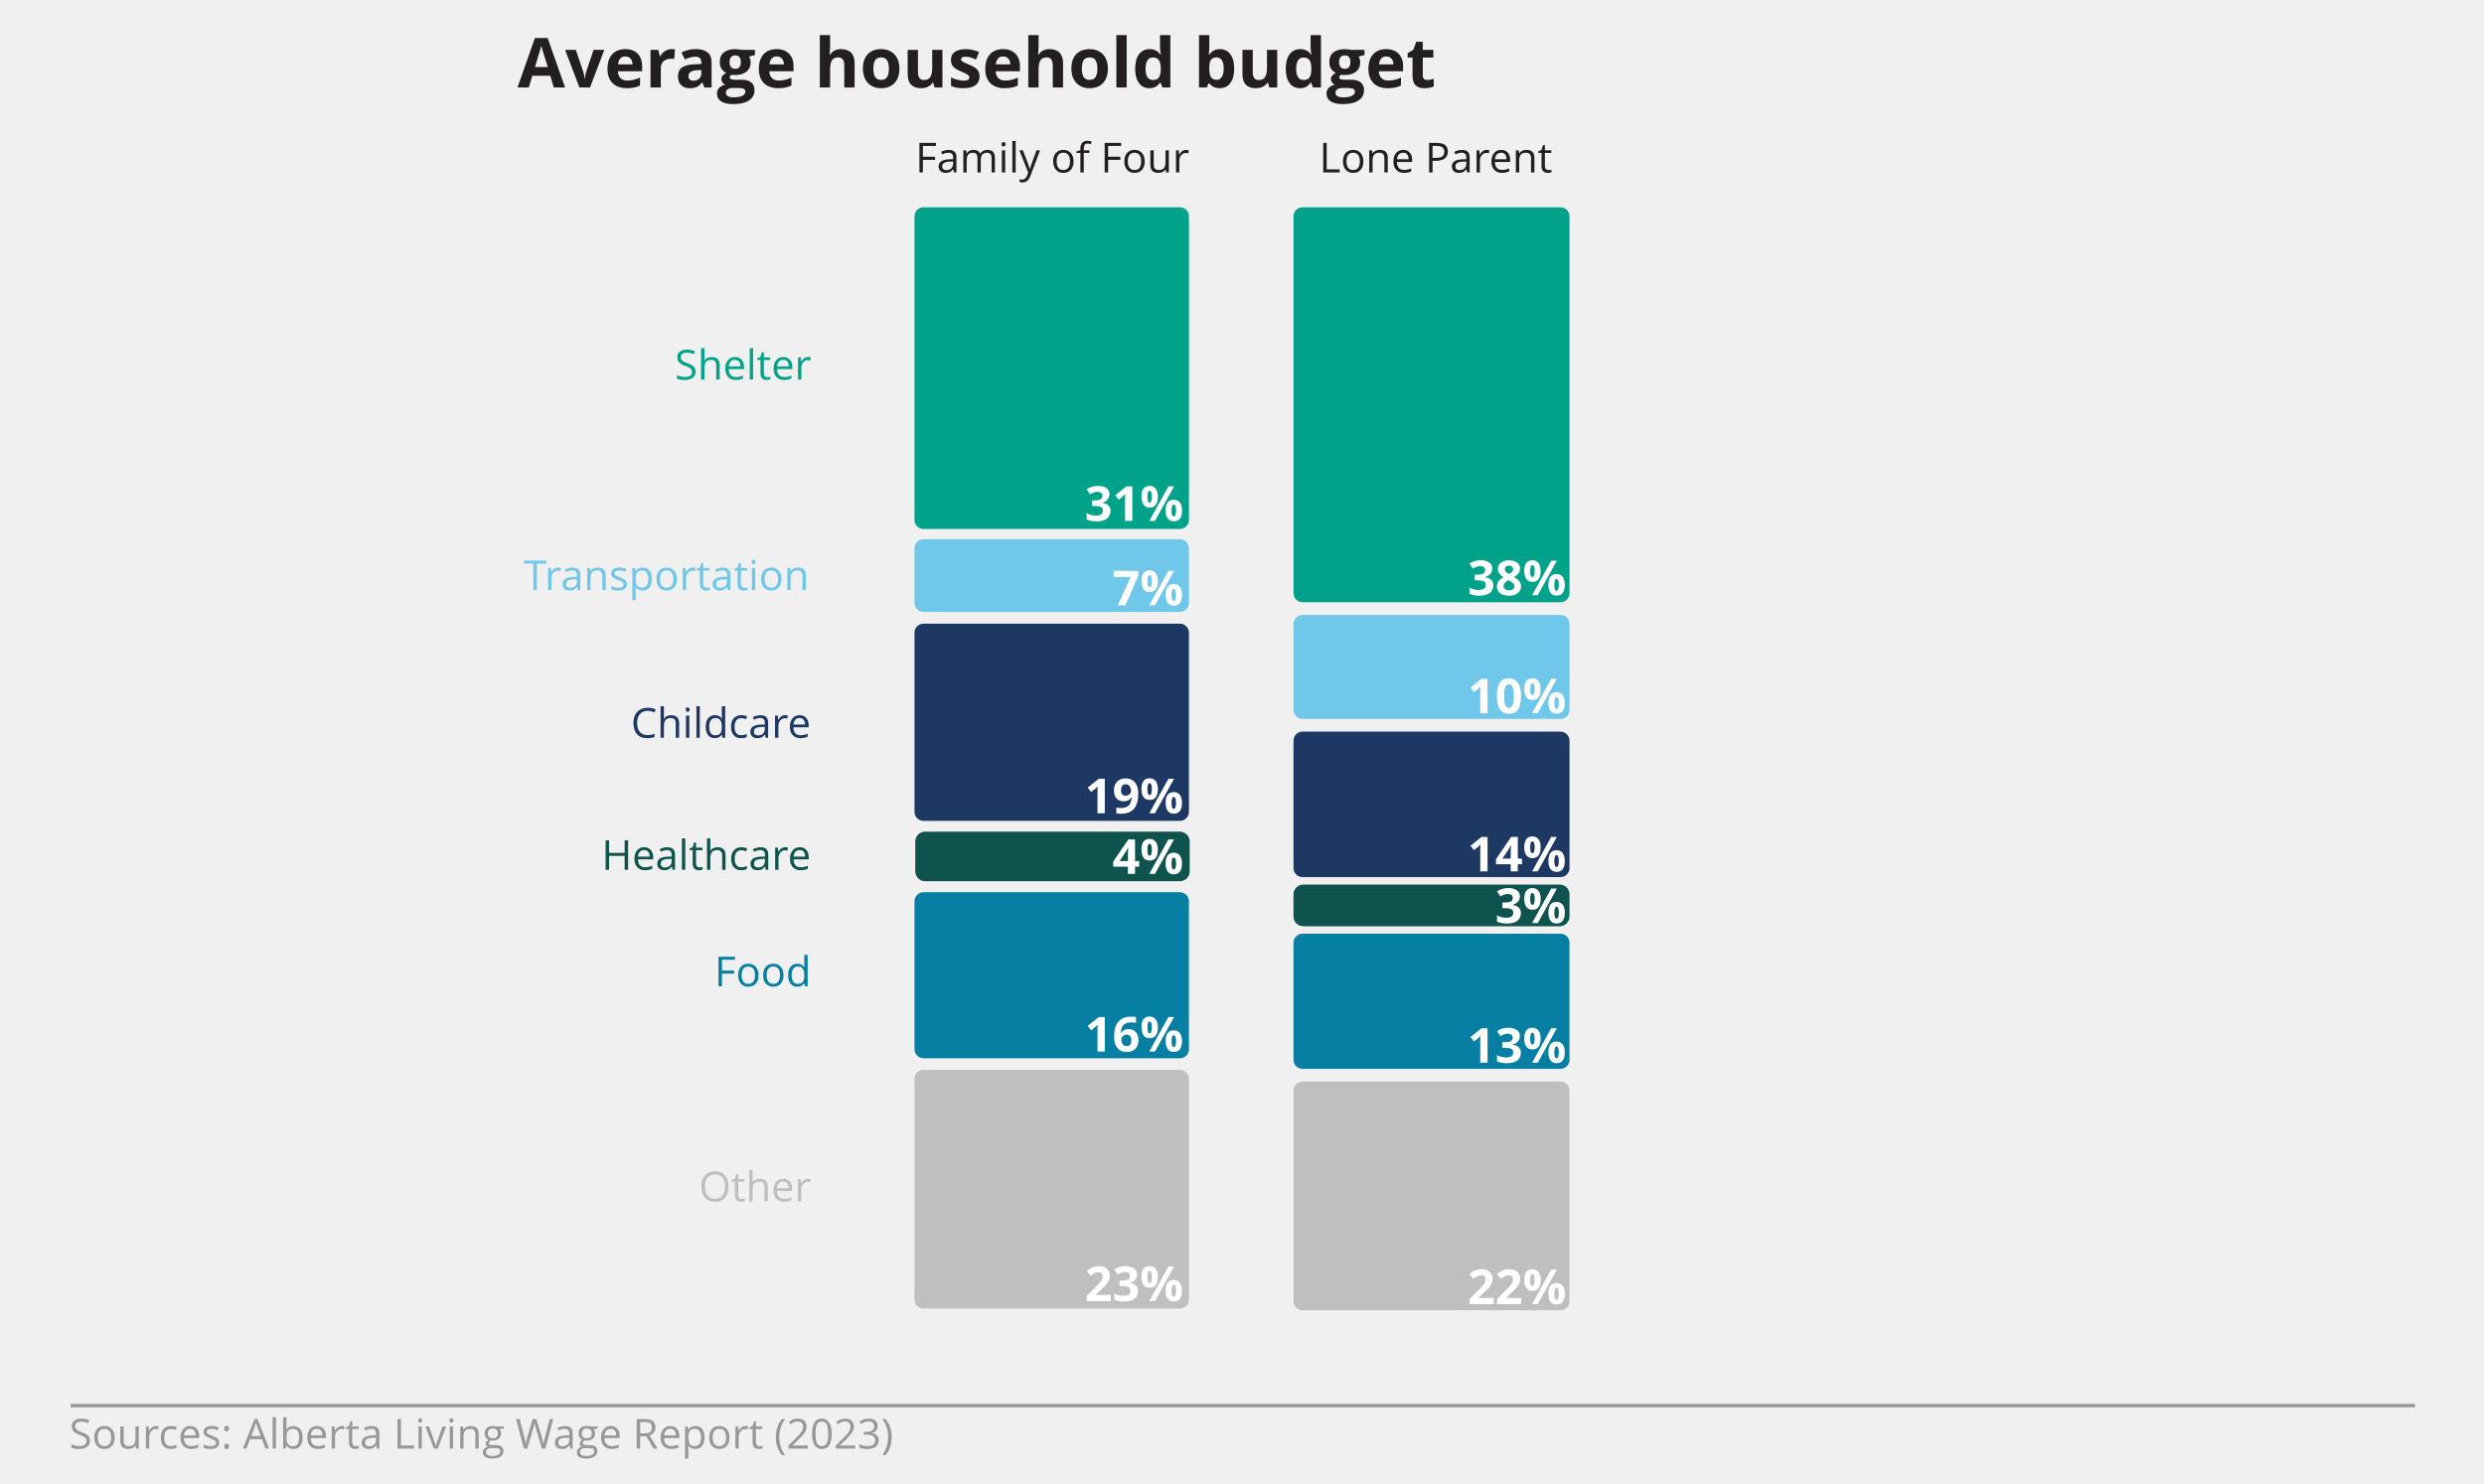
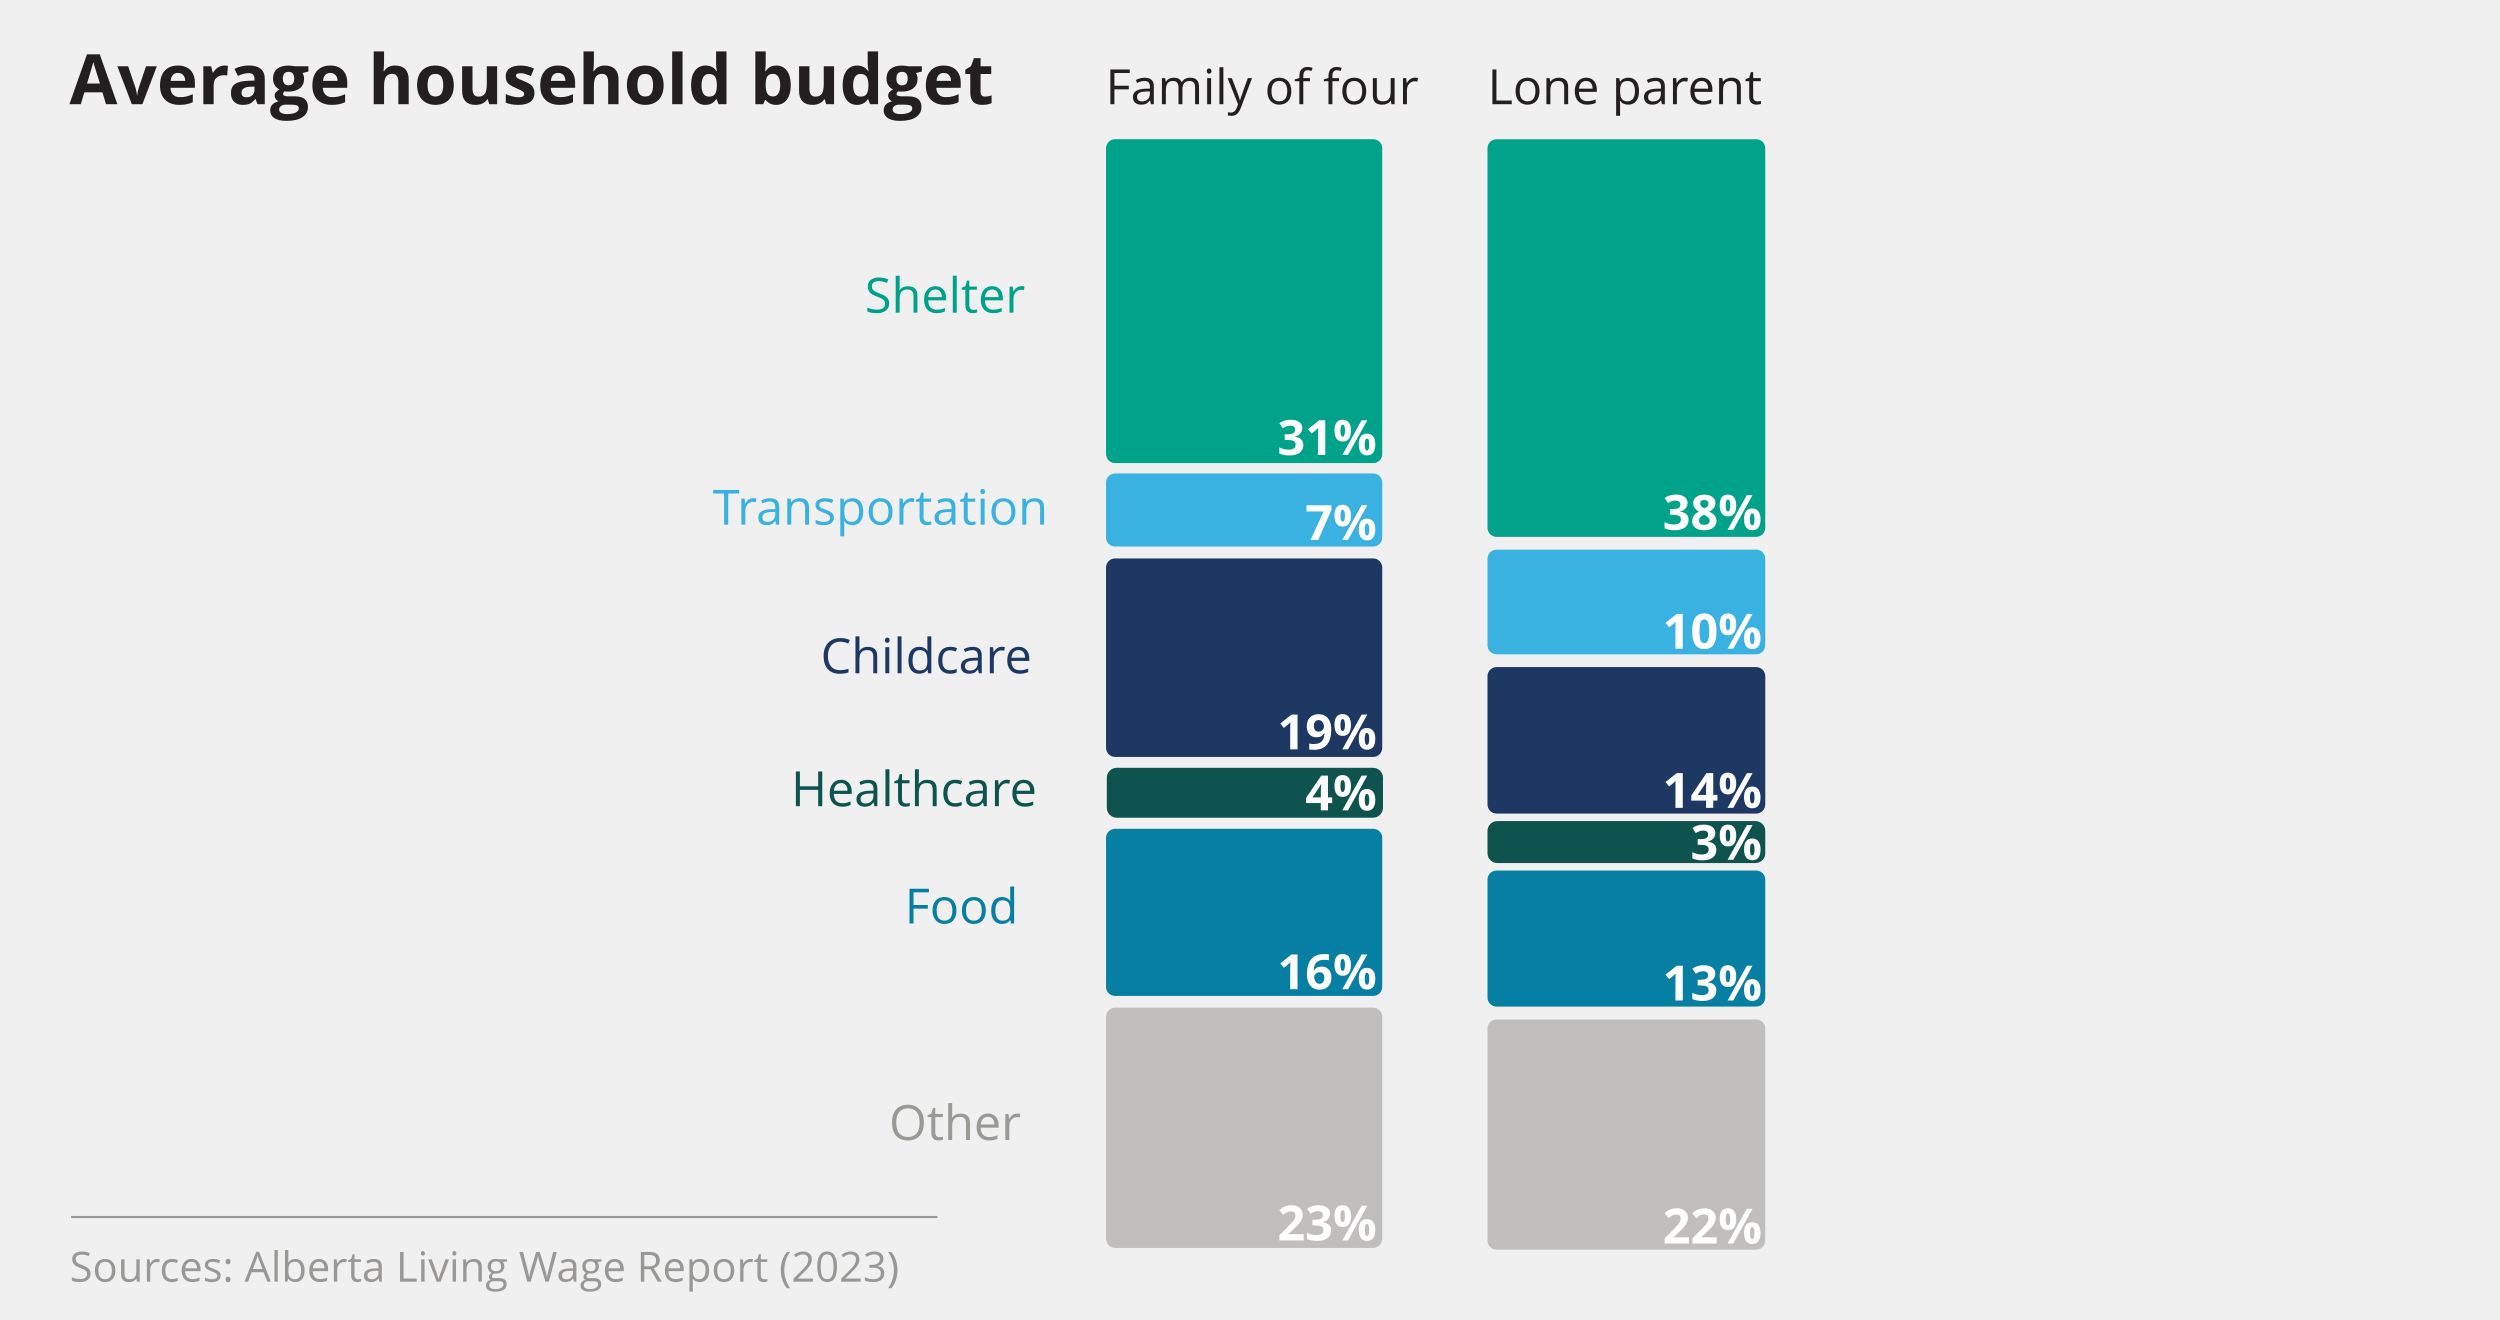
- <svg xmlns="http://www.w3.org/2000/svg" id="Layer_1" data-name="Layer 1" viewBox="0 0 720 430">
-   <defs>
-     <style>
+ <svg xmlns="http://www.w3.org/2000/svg" id="Layer_1" data-name="Layer 1" viewBox="0 0 720 380" version="1.1" width="720" height="380">
+   <defs id="defs1">
+     <style id="style1">
      .cls-1, .cls-2, .cls-3, .cls-4, .cls-5, .cls-6, .cls-7, .cls-8 {
        font-family: OpenSans, 'Open Sans';
        font-size: 12px;
      }

      .cls-1, .cls-9 {
        fill: #067fa3;
      }

      .cls-10, .cls-2 {
        fill: #c1bfbd;
      }

      .cls-11, .cls-7 {
        fill: #6fc7e9;
      }

      .cls-3, .cls-12 {
        fill: #1e3864;
      }

      .cls-4, .cls-13 {
        fill: #00a28a;
      }

      .cls-14 {
        fill: #fff;
        font-size: 14px;
      }

      .cls-14, .cls-15 {
        font-family: OpenSans-Bold, 'Open Sans';
        font-weight: 700;
      }

      .cls-5 {
        fill: #9a9896;
      }

      .cls-15 {
        font-size: 20px;
      }

      .cls-15, .cls-6 {
        fill: #231f20;
      }

      .cls-16 {
        fill: none;
        stroke: #9a9896;
        stroke-miterlimit: 10;
      }

      .cls-8, .cls-17 {
        fill: #0e534d;
      }
    </style>
  </defs>
-   <text class="cls-15" transform="translate(150 25.37)">
-     <tspan x="0" y="0">Average household budget</tspan>
+   <text class="cls-15" id="text1" x="20" y="30">
+     <tspan x="20" y="30" id="tspan1">Average household budget</tspan>
  </text>
-   <g>
-     <text class="cls-4" transform="translate(195.6 110.05)">
-       <tspan x="0" y="0">Shelter</tspan>
+   <g id="g7" transform="translate(-124.845,5.405952)">
+     <text class="cls-4" id="text2" style="font-style:normal;font-variant:normal;font-weight:normal;font-stretch:normal;font-size:14px;font-family:OpenSans, 'Open Sans';-inkscape-font-specification:'OpenSans, Open Sans, Normal';font-variant-ligatures:normal;font-variant-caps:normal;font-variant-numeric:normal;font-variant-east-asian:normal;fill:#00a28a" x="373.913" y="84.644">
+       <tspan x="373.913" y="84.644" id="tspan2" style="font-style:normal;font-variant:normal;font-weight:normal;font-stretch:normal;font-size:14px;font-family:OpenSans, 'Open Sans';-inkscape-font-specification:'OpenSans, Open Sans, Normal';font-variant-ligatures:normal;font-variant-caps:normal;font-variant-numeric:normal;font-variant-east-asian:normal">Shelter</tspan>
    </text>
-     <text class="cls-7" transform="translate(151.8 171.1)">
-       <tspan x="0" y="0">Transportation</tspan>
+     <text class="cls-7" id="text3" style="font-style:normal;font-variant:normal;font-weight:normal;font-stretch:normal;font-size:14px;font-family:OpenSans, 'Open Sans';-inkscape-font-specification:'OpenSans, Open Sans, Normal';font-variant-ligatures:normal;font-variant-caps:normal;font-variant-numeric:normal;font-variant-east-asian:normal;fill:#3ab2e1;fill-opacity:1" x="330.113" y="145.694">
+       <tspan x="330.113" y="145.694" id="tspan3" style="font-style:normal;font-variant:normal;font-weight:normal;font-stretch:normal;font-size:14px;font-family:OpenSans, 'Open Sans';-inkscape-font-specification:'OpenSans, Open Sans, Normal';font-variant-ligatures:normal;font-variant-caps:normal;font-variant-numeric:normal;font-variant-east-asian:normal;fill:#3ab2e1;fill-opacity:1">Transportation</tspan>
    </text>
-     <text class="cls-3" transform="translate(182.87 213.9)">
-       <tspan x="0" y="0">Childcare</tspan>
+     <text class="cls-3" id="text4" style="font-style:normal;font-variant:normal;font-weight:normal;font-stretch:normal;font-size:14px;font-family:OpenSans, 'Open Sans';-inkscape-font-specification:'OpenSans, Open Sans, Normal';font-variant-ligatures:normal;font-variant-caps:normal;font-variant-numeric:normal;font-variant-east-asian:normal;fill:#1e3864" x="361.183" y="188.494">
+       <tspan x="361.183" y="188.494" id="tspan4" style="font-style:normal;font-variant:normal;font-weight:normal;font-stretch:normal;font-size:14px;font-family:OpenSans, 'Open Sans';-inkscape-font-specification:'OpenSans, Open Sans, Normal';font-variant-ligatures:normal;font-variant-caps:normal;font-variant-numeric:normal;font-variant-east-asian:normal">Childcare</tspan>
    </text>
-     <text class="cls-8" transform="translate(174.37 252.19)">
-       <tspan x="0" y="0">Healthcare</tspan>
+     <text class="cls-8" id="text5" style="font-style:normal;font-variant:normal;font-weight:normal;font-stretch:normal;font-size:14px;font-family:OpenSans, 'Open Sans';-inkscape-font-specification:'OpenSans, Open Sans, Normal';font-variant-ligatures:normal;font-variant-caps:normal;font-variant-numeric:normal;font-variant-east-asian:normal;fill:#0e534d" x="352.683" y="226.784">
+       <tspan x="352.683" y="226.784" id="tspan5" style="font-style:normal;font-variant:normal;font-weight:normal;font-stretch:normal;font-size:14px;font-family:OpenSans, 'Open Sans';-inkscape-font-specification:'OpenSans, Open Sans, Normal';font-variant-ligatures:normal;font-variant-caps:normal;font-variant-numeric:normal;font-variant-east-asian:normal">Healthcare</tspan>
    </text>
-     <text class="cls-1" transform="translate(207.09 285.96)">
-       <tspan x="0" y="0">Food</tspan>
+     <text class="cls-1" id="text6" style="font-style:normal;font-variant:normal;font-weight:normal;font-stretch:normal;font-size:14px;font-family:OpenSans, 'Open Sans';-inkscape-font-specification:'OpenSans, Open Sans, Normal';font-variant-ligatures:normal;font-variant-caps:normal;font-variant-numeric:normal;font-variant-east-asian:normal;fill:#067fa3" x="385.403" y="260.554">
+       <tspan x="385.403" y="260.554" id="tspan6" style="font-style:normal;font-variant:normal;font-weight:normal;font-stretch:normal;font-size:14px;font-family:OpenSans, 'Open Sans';-inkscape-font-specification:'OpenSans, Open Sans, Normal';font-variant-ligatures:normal;font-variant-caps:normal;font-variant-numeric:normal;font-variant-east-asian:normal">Food</tspan>
    </text>
-     <text class="cls-2" transform="translate(202.57 348.32)">
-       <tspan x="0" y="0">Other</tspan>
+     <text class="cls-2" id="text7" style="font-style:normal;font-variant:normal;font-weight:normal;font-stretch:normal;font-size:14px;font-family:OpenSans, 'Open Sans';-inkscape-font-specification:'OpenSans, Open Sans, Normal';font-variant-ligatures:normal;font-variant-caps:normal;font-variant-numeric:normal;font-variant-east-asian:normal;fill:#9a9996;fill-opacity:1" x="380.883" y="322.914">
+       <tspan x="380.883" y="322.914" id="tspan7" style="font-style:normal;font-variant:normal;font-weight:normal;font-stretch:normal;font-size:14px;font-family:OpenSans, 'Open Sans';-inkscape-font-specification:'OpenSans, Open Sans, Normal';font-variant-ligatures:normal;font-variant-caps:normal;font-variant-numeric:normal;font-variant-east-asian:normal;fill:#9a9996;fill-opacity:1">Other</tspan>
    </text>
  </g>
-   <g>
-     <text class="cls-6" transform="translate(265.33 50)">
-       <tspan x="0" y="0">Family of Four</tspan>
+   <g id="g24" transform="translate(53.46767,-20)">
+     <text class="cls-6" id="text8" style="font-style:normal;font-variant:normal;font-weight:normal;font-stretch:normal;font-size:14px;font-family:OpenSans, 'Open Sans';-inkscape-font-specification:'OpenSans, Open Sans, Normal';font-variant-ligatures:normal;font-variant-caps:normal;font-variant-numeric:normal;font-variant-east-asian:normal;fill:#231f20" x="264.948" y="50">
+       <tspan x="264.948" y="50" id="tspan8" style="font-style:normal;font-variant:normal;font-weight:normal;font-stretch:normal;font-size:14px;font-family:OpenSans, 'Open Sans';-inkscape-font-specification:'OpenSans, Open Sans, Normal';font-variant-ligatures:normal;font-variant-caps:normal;font-variant-numeric:normal;font-variant-east-asian:normal">Family of four</tspan>
    </text>
-     <text class="cls-6" transform="translate(382.37 50)">
-       <tspan x="0" y="0">Lone Parent</tspan>
+     <text class="cls-6" id="text9" style="font-style:normal;font-variant:normal;font-weight:normal;font-stretch:normal;font-size:14px;font-family:OpenSans, 'Open Sans';-inkscape-font-specification:'OpenSans, Open Sans, Normal';font-variant-ligatures:normal;font-variant-caps:normal;font-variant-numeric:normal;font-variant-east-asian:normal;fill:#231f20" x="374.967" y="50">
+       <tspan x="374.967" y="50" id="tspan9" style="font-style:normal;font-variant:normal;font-weight:normal;font-stretch:normal;font-size:14px;font-family:OpenSans, 'Open Sans';-inkscape-font-specification:'OpenSans, Open Sans, Normal';font-variant-ligatures:normal;font-variant-caps:normal;font-variant-numeric:normal;font-variant-east-asian:normal">Lone parent</tspan>
    </text>
-     <g>
-       <g>
-         <rect class="cls-17" x="297.88" y="208.54" width="14.37" height="79.55" rx="2.87" ry="2.87" transform="translate(553.38 -56.75) rotate(90)" />
-         <text class="cls-14" transform="translate(322.43 253.37)">
-           <tspan x="0" y="0">4%</tspan>
+     <g id="g16">
+       <g id="g10">
+         <rect class="cls-17" x="297.88" y="208.54" width="14.37" height="79.55" rx="2.87" ry="2.87" transform="rotate(90,305.065,248.315)" id="rect9" />
+         <text class="cls-14" transform="translate(322.43,253.37)" id="text10">
+           <tspan x="0" y="0" id="tspan10">4%</tspan>
        </text>
      </g>
-       <g>
-         <rect class="cls-12" x="276.26" y="169.63" width="57.17" height="79.55" rx="2.62" ry="2.62" transform="translate(514.25 -95.43) rotate(90)" />
-         <text class="cls-14" transform="translate(314.44 235.8)">
-           <tspan x="0" y="0">19%</tspan>
+       <g id="g11">
+         <rect class="cls-12" x="276.26" y="169.63" width="57.17" height="79.55" rx="2.62" ry="2.62" transform="rotate(90,304.84,209.41)" id="rect10" />
+         <text class="cls-14" transform="translate(314.44,235.8)" id="text11">
+           <tspan x="0" y="0" id="tspan11">19%</tspan>
        </text>
      </g>
-       <g>
-         <rect class="cls-9" x="280.77" y="242.99" width="48.14" height="79.55" rx="2.62" ry="2.62" transform="translate(587.61 -22.08) rotate(90)" />
-         <text class="cls-14" transform="translate(314.44 304.88)">
-           <tspan x="0" y="0">16%</tspan>
+       <g id="g12">
+         <rect class="cls-9" x="280.77" y="242.99" width="48.14" height="79.55" rx="2.62" ry="2.62" transform="rotate(90,304.845,282.765)" id="rect11" />
+         <text class="cls-14" transform="translate(314.44,304.88)" id="text12">
+           <tspan x="0" y="0" id="tspan12">16%</tspan>
        </text>
      </g>
-       <g>
-         <rect class="cls-10" x="270.24" y="305.03" width="69.2" height="79.55" rx="2.62" ry="2.62" transform="translate(649.65 39.96) rotate(90)" />
-         <text class="cls-14" transform="translate(314.44 377.24)">
-           <tspan x="0" y="0">23%</tspan>
+       <g id="g13">
+         <rect class="cls-10" x="270.24" y="305.03" width="69.2" height="79.55" rx="2.62" ry="2.62" transform="rotate(90,304.845,344.805)" id="rect12" />
+         <text class="cls-14" transform="translate(314.44,377.24)" id="text13">
+           <tspan x="0" y="0" id="tspan13">23%</tspan>
        </text>
      </g>
-       <g>
-         <rect class="cls-11" x="294.31" y="127.11" width="21.06" height="79.55" rx="2.62" ry="2.62" transform="translate(471.73 -137.96) rotate(90)" />
-         <text class="cls-14" transform="translate(322.43 175.5)">
-           <tspan x="0" y="0">7%</tspan>
+       <g id="g14" style="fill:#3ab2e1;fill-opacity:1">
+         <rect class="cls-11" x="294.31" y="127.11" width="21.06" height="79.55" rx="2.62" ry="2.62" transform="rotate(90,304.845,166.885)" id="rect13" style="fill:#3ab2e1;fill-opacity:1" />
+         <text class="cls-14" transform="translate(322.43,175.5)" id="text14" style="fill:#ffffff;fill-opacity:1">
+           <tspan x="0" y="0" id="tspan14" style="fill:#ffffff;fill-opacity:1">7%</tspan>
        </text>
      </g>
-       <g>
-         <rect class="cls-13" x="258.2" y="66.96" width="93.28" height="79.55" rx="2.62" ry="2.62" transform="translate(411.58 -198.11) rotate(90)" />
-         <text class="cls-14" transform="translate(314.44 151.03)">
-           <tspan x="0" y="0">31%</tspan>
+       <g id="g15">
+         <rect class="cls-13" x="258.2" y="66.96" width="93.28" height="79.55" rx="2.62" ry="2.62" transform="rotate(90,304.845,106.735)" id="rect14" />
+         <text class="cls-14" transform="translate(314.44,151.03)" id="text15">
+           <tspan x="0" y="0" id="tspan15">31%</tspan>
        </text>
      </g>
    </g>
-     <g>
-       <g>
-         <rect class="cls-17" x="374.93" y="256.47" width="80" height="12.09" rx="2.83" ry="2.83" />
-         <text class="cls-14" transform="translate(433.39 267.63)">
-           <tspan x="0" y="0">3%</tspan>
+     <g id="g23">
+       <g id="g17">
+         <rect class="cls-17" x="374.93" y="256.47" width="80" height="12.09" rx="2.83" ry="2.83" id="rect16" />
+         <text class="cls-14" transform="translate(433.39,267.63)" id="text16">
+           <tspan x="0" y="0" id="tspan16">3%</tspan>
        </text>
      </g>
-       <g>
-         <rect class="cls-12" x="374.93" y="212.12" width="80" height="42.19" rx="2.62" ry="2.62" />
-         <text class="cls-14" transform="translate(425.39 252.66)">
-           <tspan x="0" y="0">14%</tspan>
+       <g id="g18">
+         <rect class="cls-12" x="374.93" y="212.12" width="80" height="42.19" rx="2.62" ry="2.62" id="rect17" />
+         <text class="cls-14" transform="translate(425.39,252.66)" id="text17">
+           <tspan x="0" y="0" id="tspan17">14%</tspan>
        </text>
      </g>
-       <g>
-         <rect class="cls-9" x="374.93" y="270.72" width="80" height="39.18" rx="2.62" ry="2.62" />
-         <text class="cls-14" transform="translate(425.39 308.13)">
-           <tspan x="0" y="0">13%</tspan>
+       <g id="g19">
+         <rect class="cls-9" x="374.93" y="270.72" width="80" height="39.18" rx="2.62" ry="2.62" id="rect18" />
+         <text class="cls-14" transform="translate(425.39,308.13)" id="text18">
+           <tspan x="0" y="0" id="tspan18">13%</tspan>
        </text>
      </g>
-       <g>
-         <rect class="cls-10" x="374.93" y="313.6" width="80" height="66.3" rx="2.62" ry="2.62" />
-         <text class="cls-14" transform="translate(425.39 378.13)">
-           <tspan x="0" y="0">22%</tspan>
+       <g id="g20">
+         <rect class="cls-10" x="374.93" y="313.6" width="80" height="66.3" rx="2.62" ry="2.62" id="rect19" />
+         <text class="cls-14" transform="translate(425.39,378.13)" id="text19">
+           <tspan x="0" y="0" id="tspan19">22%</tspan>
        </text>
      </g>
-       <g>
-         <rect class="cls-11" x="374.93" y="178.3" width="80" height="30.14" rx="2.62" ry="2.62" />
-         <text class="cls-14" transform="translate(425.39 206.81)">
-           <tspan x="0" y="0">10%</tspan>
+       <g id="g21">
+         <rect class="cls-11" x="374.93" y="178.3" width="80" height="30.14" rx="2.62" ry="2.62" id="rect20" style="fill:#3ab2e1;fill-opacity:1" />
+         <text class="cls-14" transform="translate(425.39,206.81)" id="text20">
+           <tspan x="0" y="0" id="tspan20">10%</tspan>
        </text>
      </g>
-       <g>
-         <rect class="cls-13" x="374.93" y="60.1" width="80" height="114.52" rx="2.62" ry="2.62" />
-         <text class="cls-14" transform="translate(425.39 172.58)">
-           <tspan x="0" y="0">38%</tspan>
+       <g id="g22">
+         <rect class="cls-13" x="374.93" y="60.1" width="80" height="114.52" rx="2.62" ry="2.62" id="rect21" />
+         <text class="cls-14" transform="translate(425.39,172.58)" id="text21">
+           <tspan x="0" y="0" id="tspan21">38%</tspan>
        </text>
      </g>
    </g>
  </g>
-   <text class="cls-5" transform="translate(20.07 420)">
-     <tspan x="0" y="0">Sources: Alberta Living Wage Report (2023)</tspan>
+   <text class="cls-5" id="text24" x="20.07" y="369.117">
+     <tspan x="20.07" y="369.117" id="tspan24">Sources: Alberta Living Wage Report (2023)</tspan>
  </text>
-   <line class="cls-16" x1="20.48" y1="407.54" x2="700" y2="407.54" />
+   <line class="cls-16" x1="20.48" y1="350.5" x2="270" y2="350.5" id="line24" style="stroke-width:0.606" />
</svg>
